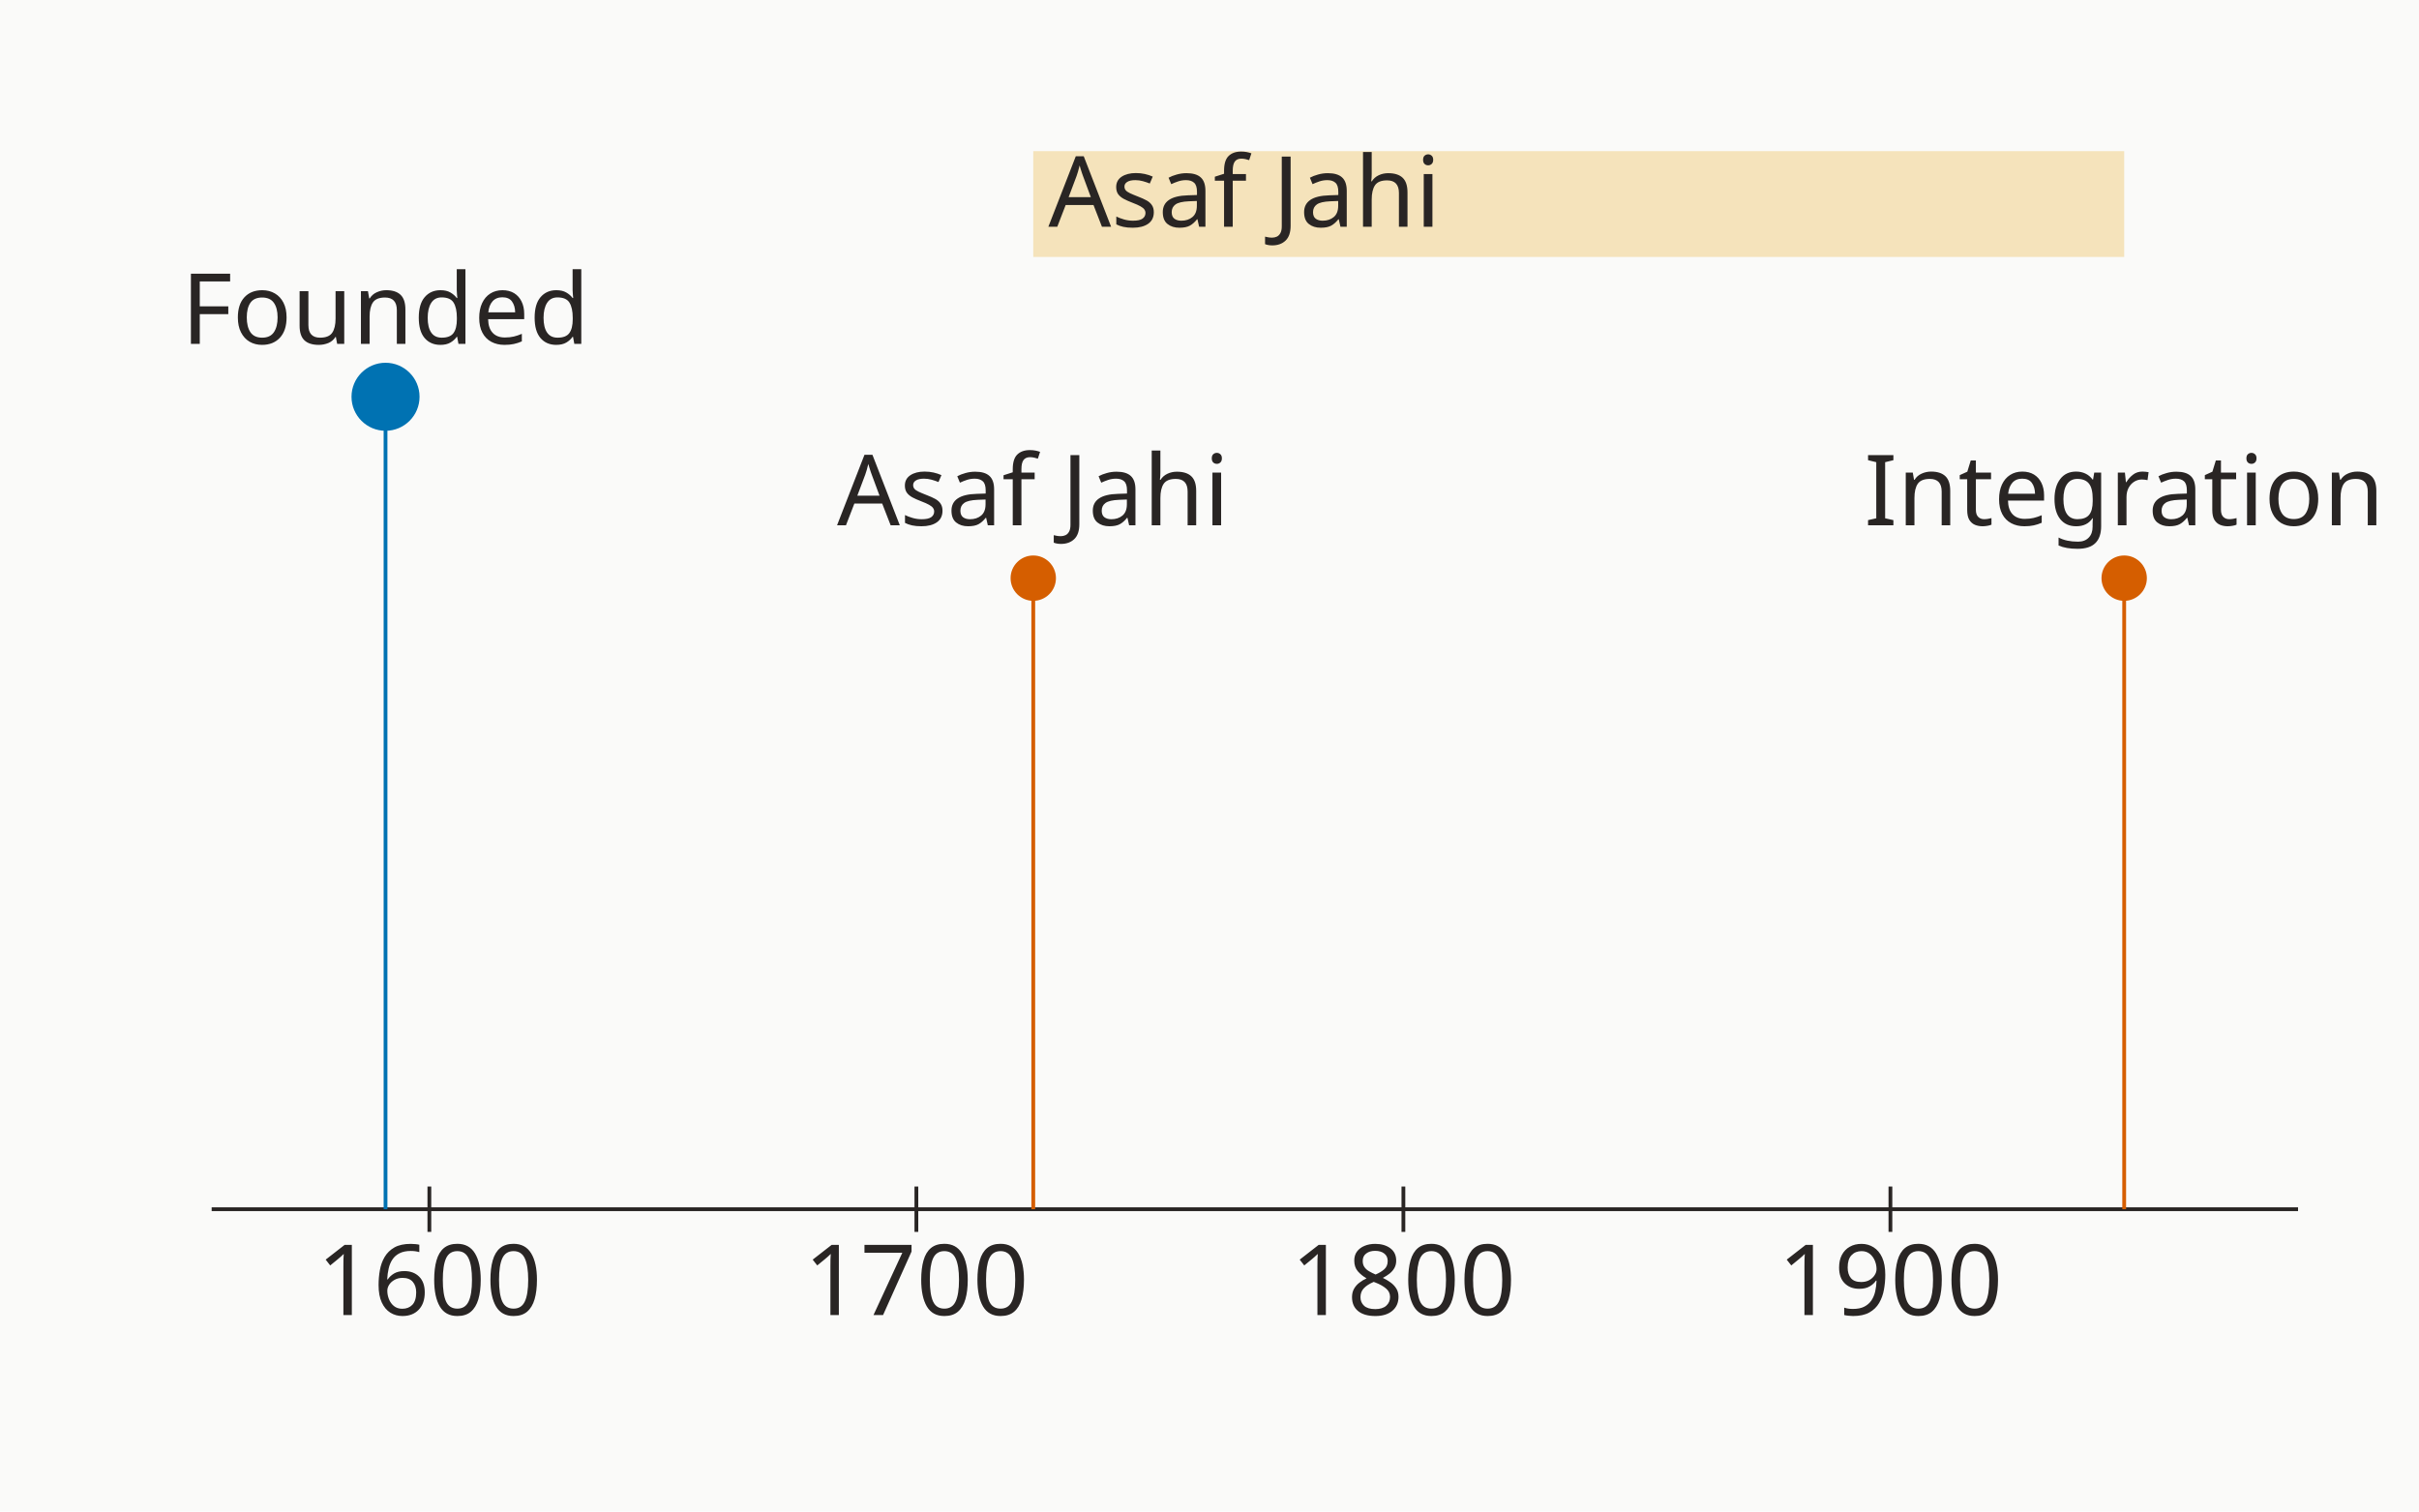
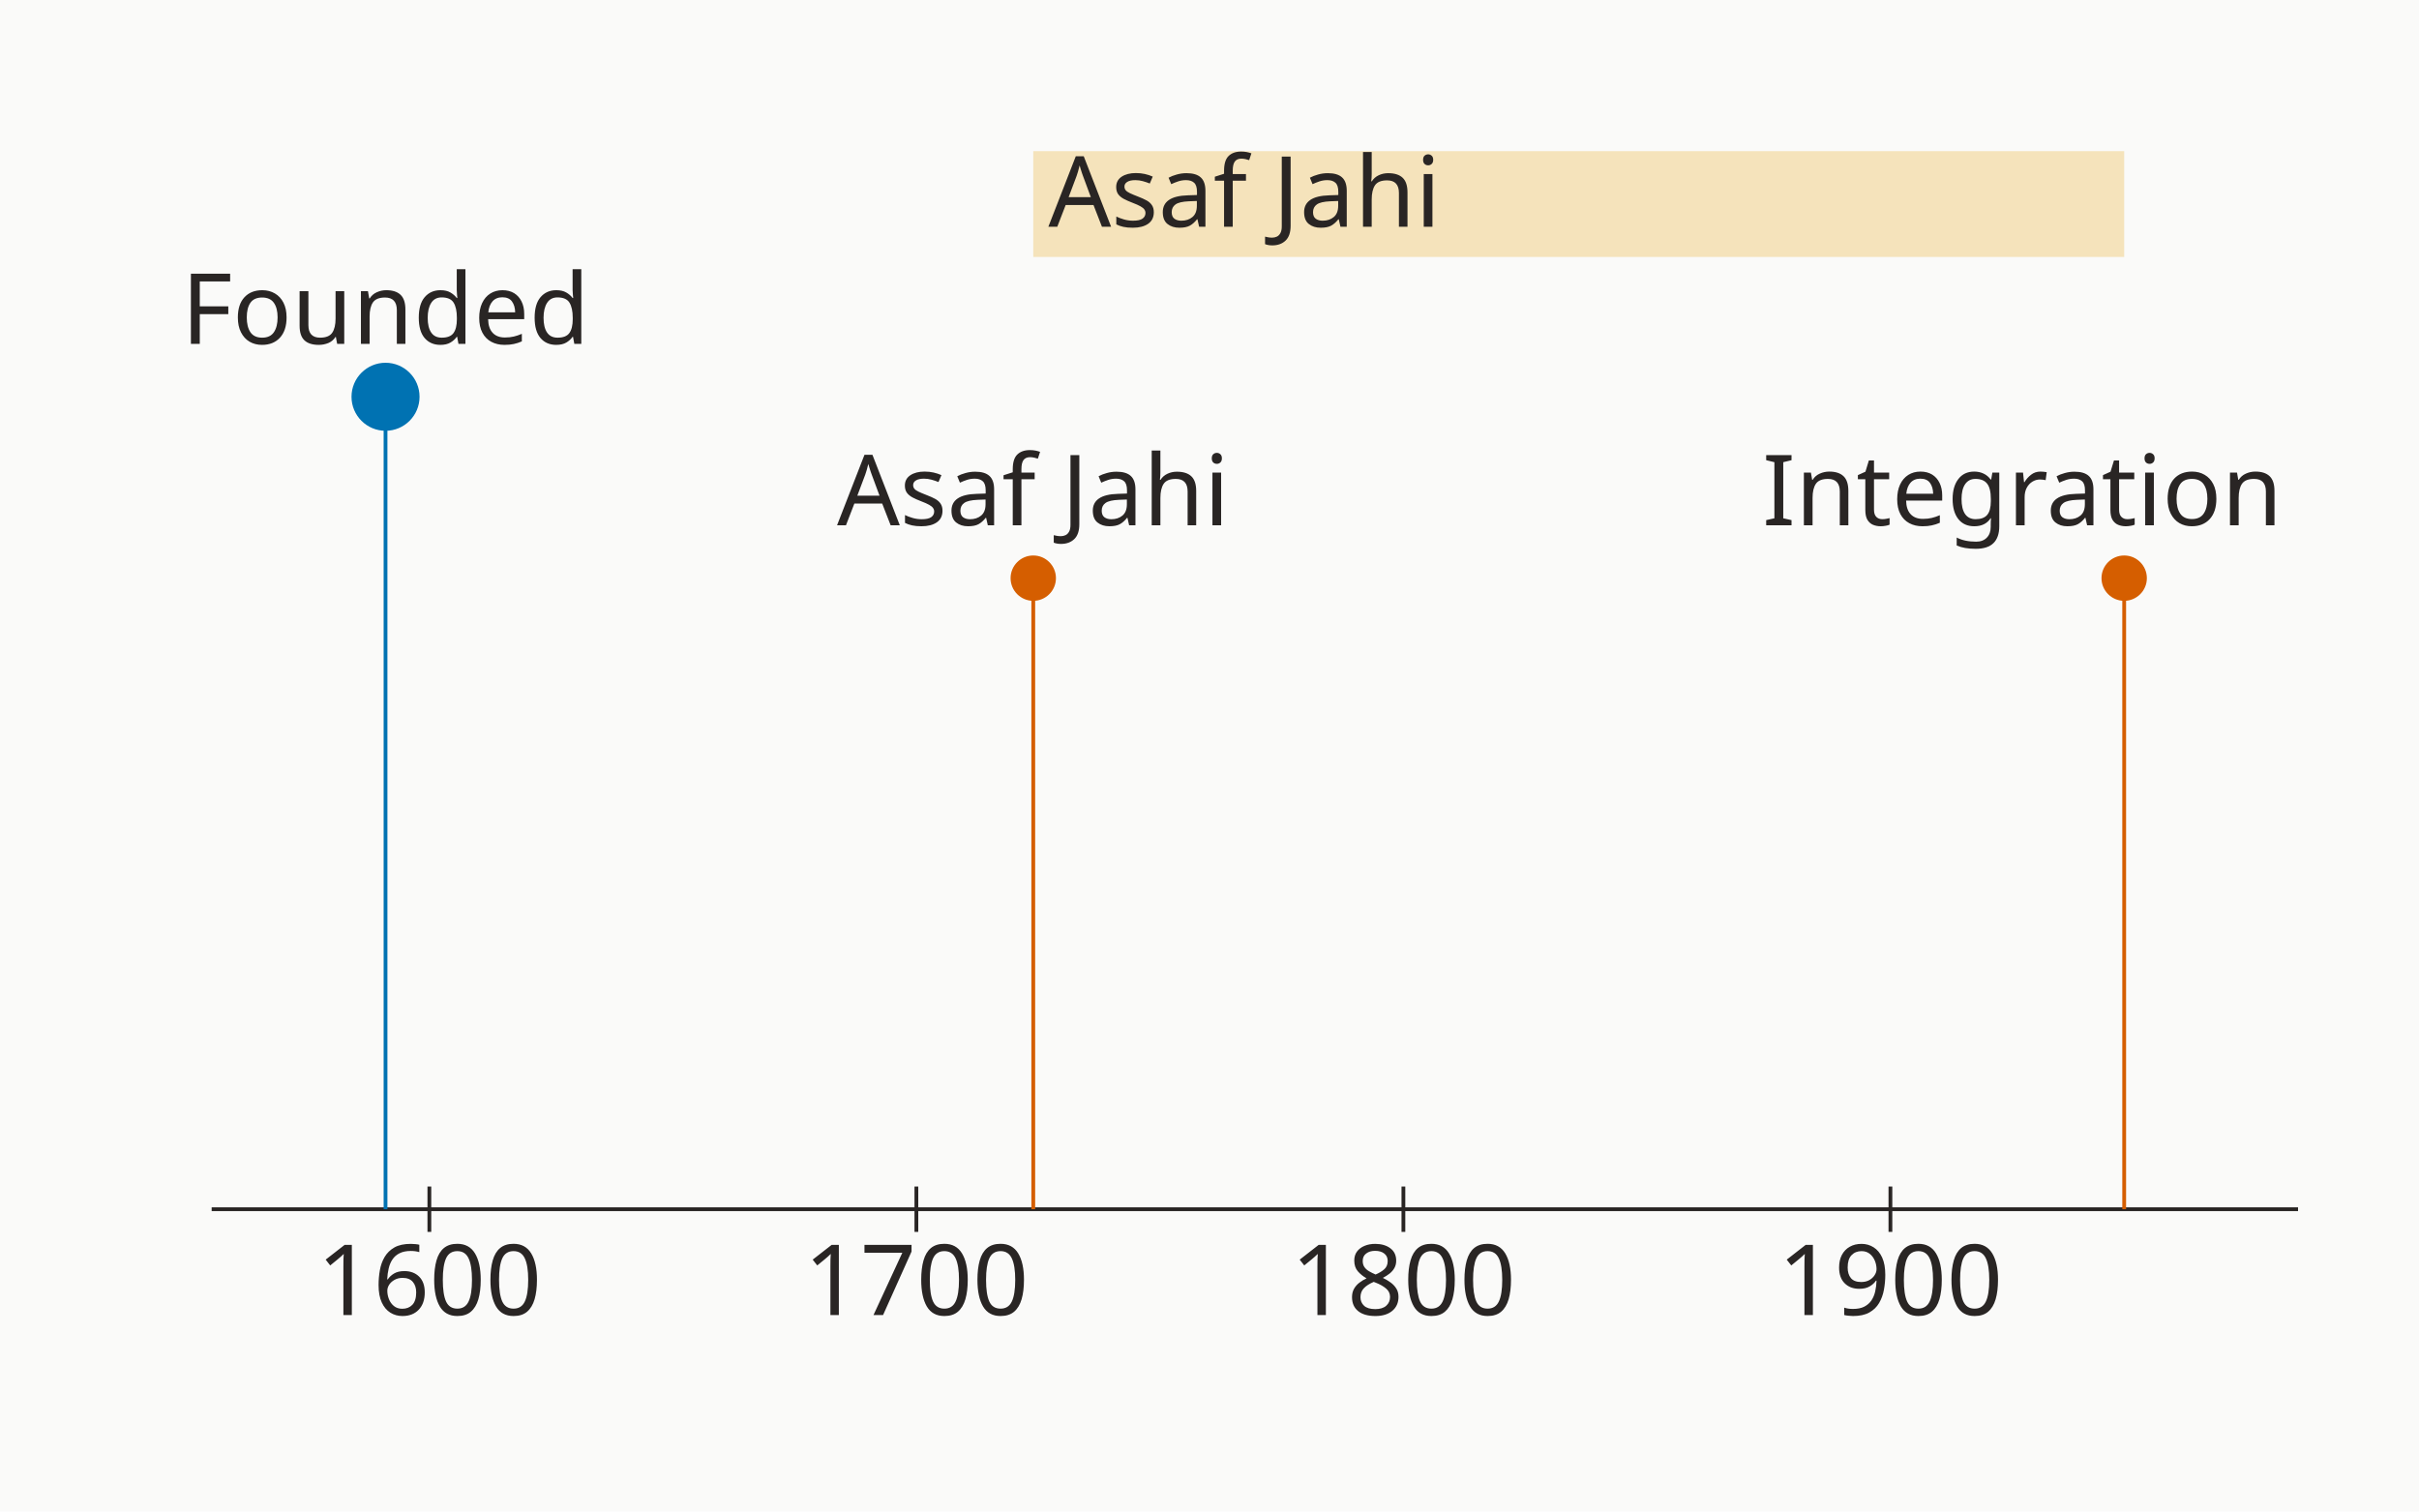
<svg xmlns="http://www.w3.org/2000/svg" viewBox="0 0 640 400" role="img">
  <rect width="100%" height="100%" fill="#fafaf9" />
  <g fill="#292524" font-family="system-ui, sans-serif" font-size="26">
    <line x1="56" x2="608" y1="320" y2="320" stroke="#292524" />
    <line x1="113.597" x2="113.597" y1="314" y2="326" stroke="#292524" />
-     <text x="113.597" y="348" text-anchor="middle">1600</text>
+     <text x="113.597" y="348" text-anchor="middle" font-size="26" textLength="67.6" lengthAdjust="spacingAndGlyphs">1600</text>
    <line x1="242.448" x2="242.448" y1="314" y2="326" stroke="#292524" />
-     <text x="242.448" y="348" text-anchor="middle">1700</text>
+     <text x="242.448" y="348" text-anchor="middle" font-size="26" textLength="67.6" lengthAdjust="spacingAndGlyphs">1700</text>
    <line x1="371.3" x2="371.3" y1="314" y2="326" stroke="#292524" />
-     <text x="371.3" y="348" text-anchor="middle">1800</text>
+     <text x="371.3" y="348" text-anchor="middle" font-size="26" textLength="67.6" lengthAdjust="spacingAndGlyphs">1800</text>
    <line x1="500.151" x2="500.151" y1="314" y2="326" stroke="#292524" />
-     <text x="500.151" y="348" text-anchor="middle">1900</text>
+     <text x="500.151" y="348" text-anchor="middle" font-size="26" textLength="67.6" lengthAdjust="spacingAndGlyphs">1900</text>
    <rect x="273.373" y="40" width="288.627" height="28" fill="#E69F00" opacity="0.25" />
-     <text x="277.373" y="60">Asaf Jahi</text>
+     <text x="277.373" y="60" font-size="26" textLength="152.1" lengthAdjust="spacingAndGlyphs">Asaf Jahi</text>
    <line x1="102" x2="102" y1="105" y2="320" stroke="#0072B2" />
    <circle cx="102" cy="105" r="9" fill="#0072B2" />
-     <text x="102" y="91" text-anchor="middle">Founded</text>
+     <text text-anchor="middle" x="102" y="91" font-size="26" textLength="118.3" lengthAdjust="spacingAndGlyphs">Founded</text>
    <line x1="273.373" x2="273.373" y1="153" y2="320" stroke="#D55E00" />
    <circle cx="273.373" cy="153" r="6" fill="#D55E00" />
-     <text x="273.373" y="139" text-anchor="middle">Asaf Jahi</text>
+     <text text-anchor="middle" x="273.373" y="139" font-size="26" textLength="152.1" lengthAdjust="spacingAndGlyphs">Asaf Jahi</text>
    <line x1="562" x2="562" y1="153" y2="320" stroke="#D55E00" />
    <circle cx="562" cy="153" r="6" fill="#D55E00" />
-     <text x="562" y="139" text-anchor="middle">Integration</text>
+     <text text-anchor="middle" x="535.05" y="139" font-size="26" textLength="185.9" lengthAdjust="spacingAndGlyphs">Integration</text>
  </g>
</svg>
